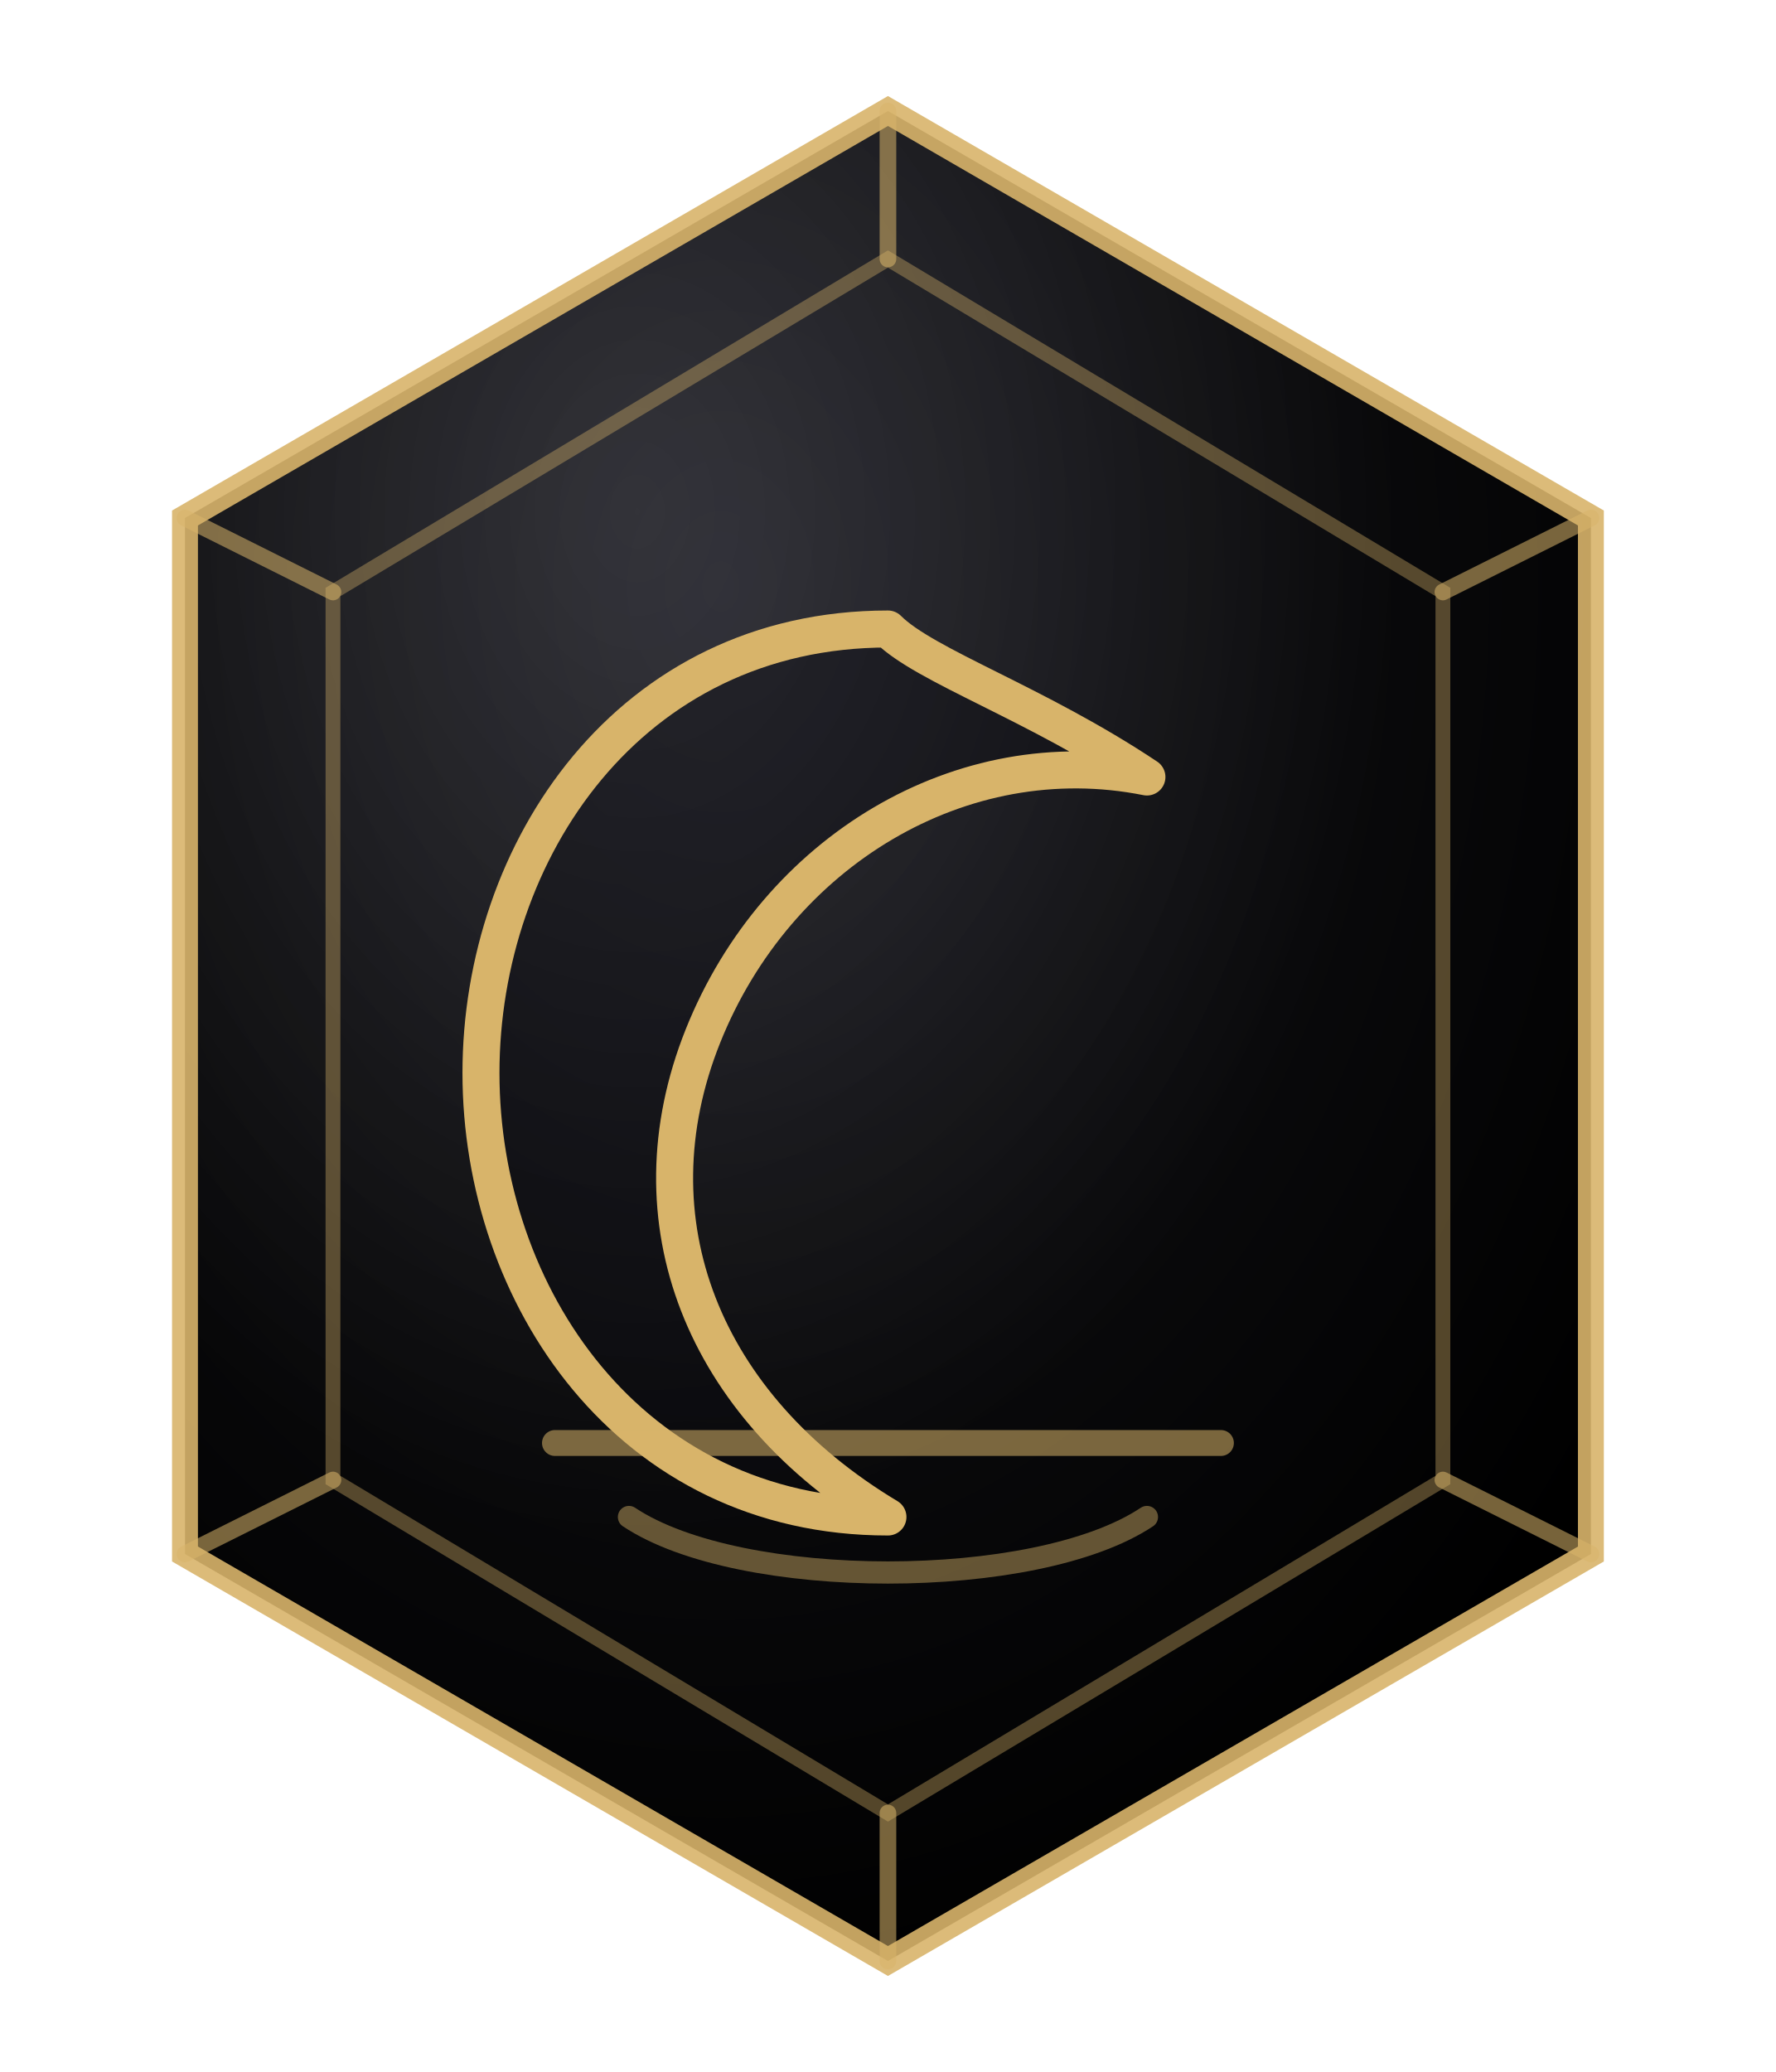
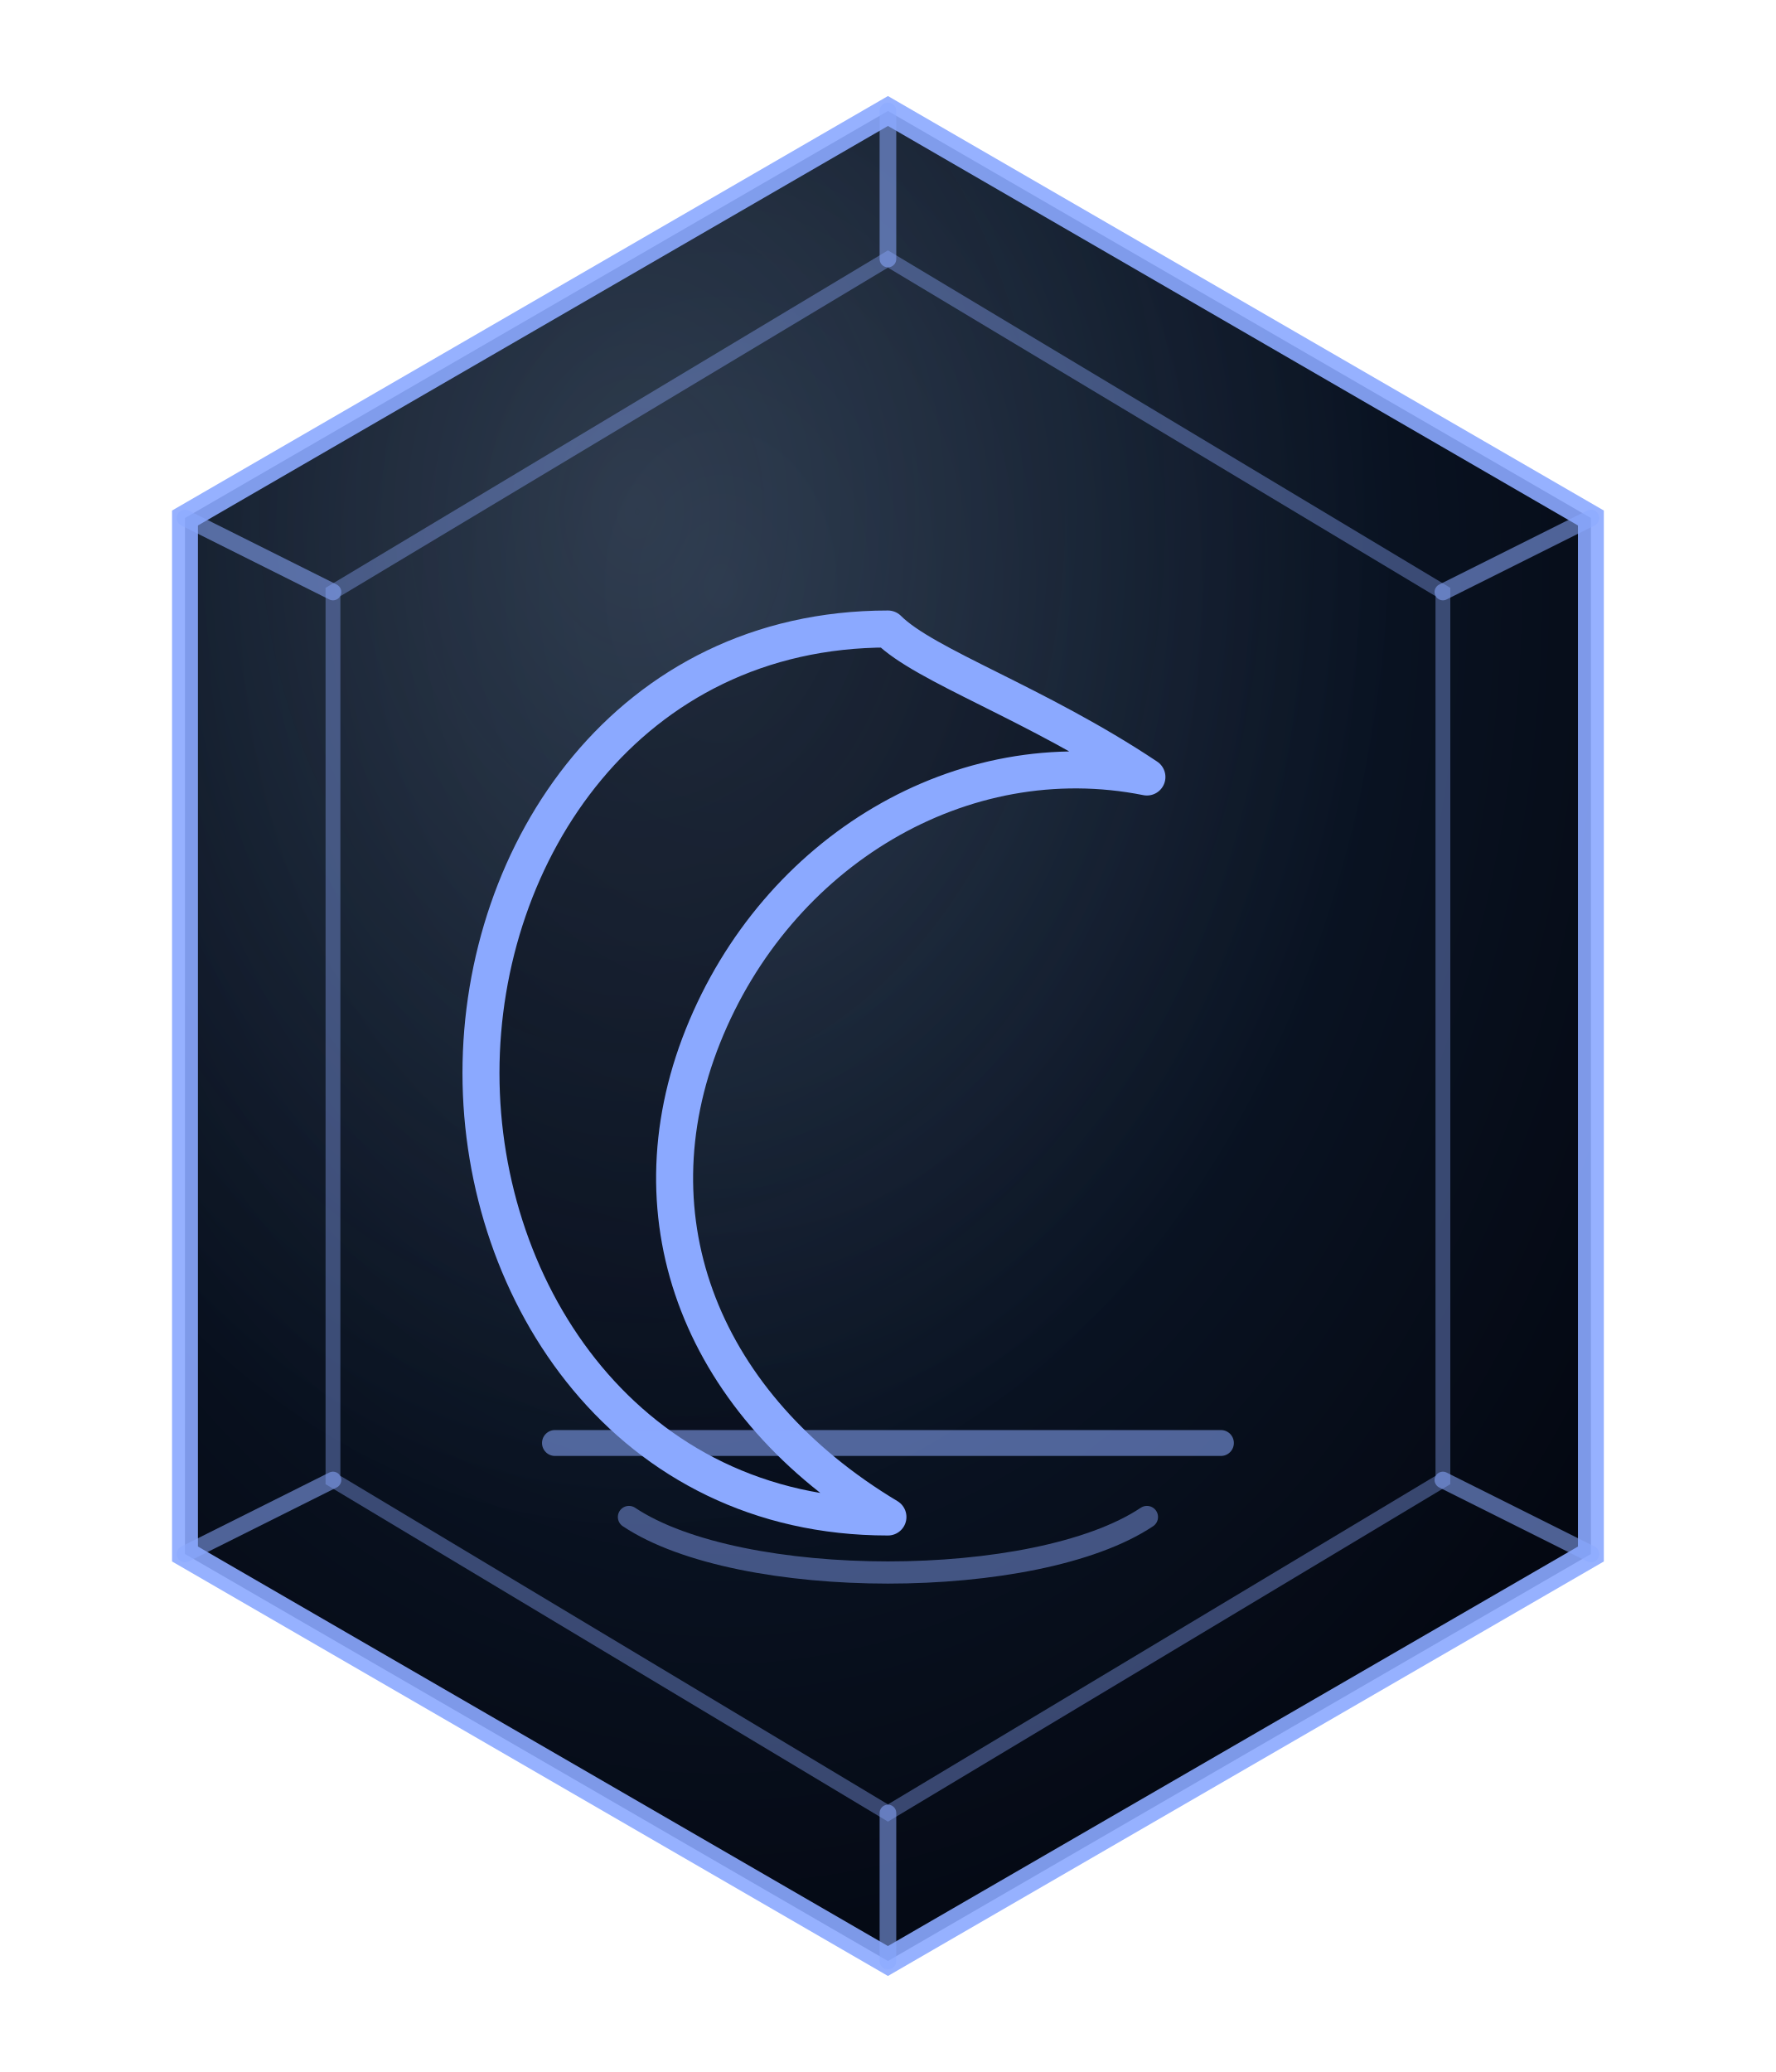
<svg xmlns="http://www.w3.org/2000/svg" viewBox="0 0 96 112" role="img" aria-label="Horoscope instrument seal">
  <defs>
    <radialGradient id="plate" cx="38%" cy="26%" r="78%">
-       <stop offset="0%" stop-color="#1a1a22" />
-       <stop offset="55%" stop-color="#0a0a0c" />
-       <stop offset="100%" stop-color="#000000" />
+       <stop offset="0%" stop-color="#17263B" />
+       <stop offset="55%" stop-color="#0A1424" />
+       <stop offset="100%" stop-color="#040812" />
    </radialGradient>
    <radialGradient id="sheen" cx="32%" cy="22%" r="55%">
-       <stop offset="0%" stop-color="#fff" stop-opacity="0.12" />
-       <stop offset="100%" stop-color="#fff" stop-opacity="0" />
+       <stop offset="0%" stop-color="#EEF4FA" stop-opacity="0.12" />
+       <stop offset="100%" stop-color="#EEF4FA" stop-opacity="0" />
    </radialGradient>
  </defs>
-   <path d="M48 6 L86 28 L86 84 L48 106 L10 84 L10 28 Z" fill="url(#plate)" />
-   <path d="M48 6 L86 28 L86 84 L48 106 L10 84 L10 28 Z" fill="url(#sheen)" />
-   <path d="M48 6 L86 28 L86 84 L48 106 L10 84 L10 28 Z" fill="none" stroke="#d8b46a" stroke-width="1.4" opacity="0.9" />
-   <path d="M48 14 L78 32 L78 80 L48 98 L18 80 L18 32 Z" fill="none" stroke="#d8b46a" stroke-width="0.8" opacity="0.38" />
-   <g stroke="#d8b46a" stroke-width="0.9" opacity="0.55" stroke-linecap="round">
-     <line x1="48" y1="6" x2="48" y2="14" />
-     <line x1="86" y1="28" x2="78" y2="32" />
-     <line x1="86" y1="84" x2="78" y2="80" />
-     <line x1="48" y1="106" x2="48" y2="98" />
-     <line x1="10" y1="84" x2="18" y2="80" />
-     <line x1="10" y1="28" x2="18" y2="32" />
+   <path vector-effect="non-scaling-stroke" d="M48 6 L86 28 L86 84 L48 106 L10 84 L10 28 Z" fill="url(#plate)" />
+   <path vector-effect="non-scaling-stroke" d="M48 6 L86 28 L86 84 L48 106 L10 84 L10 28 Z" fill="url(#sheen)" />
+   <path vector-effect="non-scaling-stroke" d="M48 6 L86 28 L86 84 L48 106 L10 84 L10 28 Z" fill="none" stroke="#8BA9FF" stroke-width="1.4" opacity="0.9" />
+   <path vector-effect="non-scaling-stroke" d="M48 14 L78 32 L78 80 L48 98 L18 80 L18 32 Z" fill="none" stroke="#8BA9FF" stroke-width="0.8" opacity="0.38" />
+   <g stroke="#8BA9FF" stroke-width="0.9" opacity="0.55" stroke-linecap="round">
+     <line vector-effect="non-scaling-stroke" x1="48" y1="6" x2="48" y2="14" />
+     <line vector-effect="non-scaling-stroke" x1="86" y1="28" x2="78" y2="32" />
+     <line vector-effect="non-scaling-stroke" x1="86" y1="84" x2="78" y2="80" />
+     <line vector-effect="non-scaling-stroke" x1="48" y1="106" x2="48" y2="98" />
+     <line vector-effect="non-scaling-stroke" x1="10" y1="84" x2="18" y2="80" />
+     <line vector-effect="non-scaling-stroke" x1="10" y1="28" x2="18" y2="32" />
  </g>
  <g fill="none" stroke-linecap="round" stroke-linejoin="round" vector-effect="non-scaling-stroke">
-     <g stroke="#d8b46a" stroke-width="2">
-       <path d="M48 34c-14 0-22 12-22 24s8 24 22 24c-10-6-14-16-10-26 4-10 14-16 24-14-6-4-12-6-14-8z" fill="#0a0a10" fill-opacity="0.34" />
-       <path d="M30 78h36" stroke-width="1.4" opacity="0.55" />
-       <path d="M34 82c6 4 22 4 28 0" stroke-width="1.2" opacity="0.45" />
+     <g stroke="#8BA9FF" stroke-width="2">
+       <path vector-effect="non-scaling-stroke" d="M48 34c-14 0-22 12-22 24s8 24 22 24c-10-6-14-16-10-26 4-10 14-16 24-14-6-4-12-6-14-8z" fill="#040812" fill-opacity="0.34" />
+       <path vector-effect="non-scaling-stroke" d="M30 78h36" stroke-width="1.4" opacity="0.55" />
+       <path vector-effect="non-scaling-stroke" d="M34 82c6 4 22 4 28 0" stroke-width="1.2" opacity="0.45" />
    </g>
  </g>
</svg>
